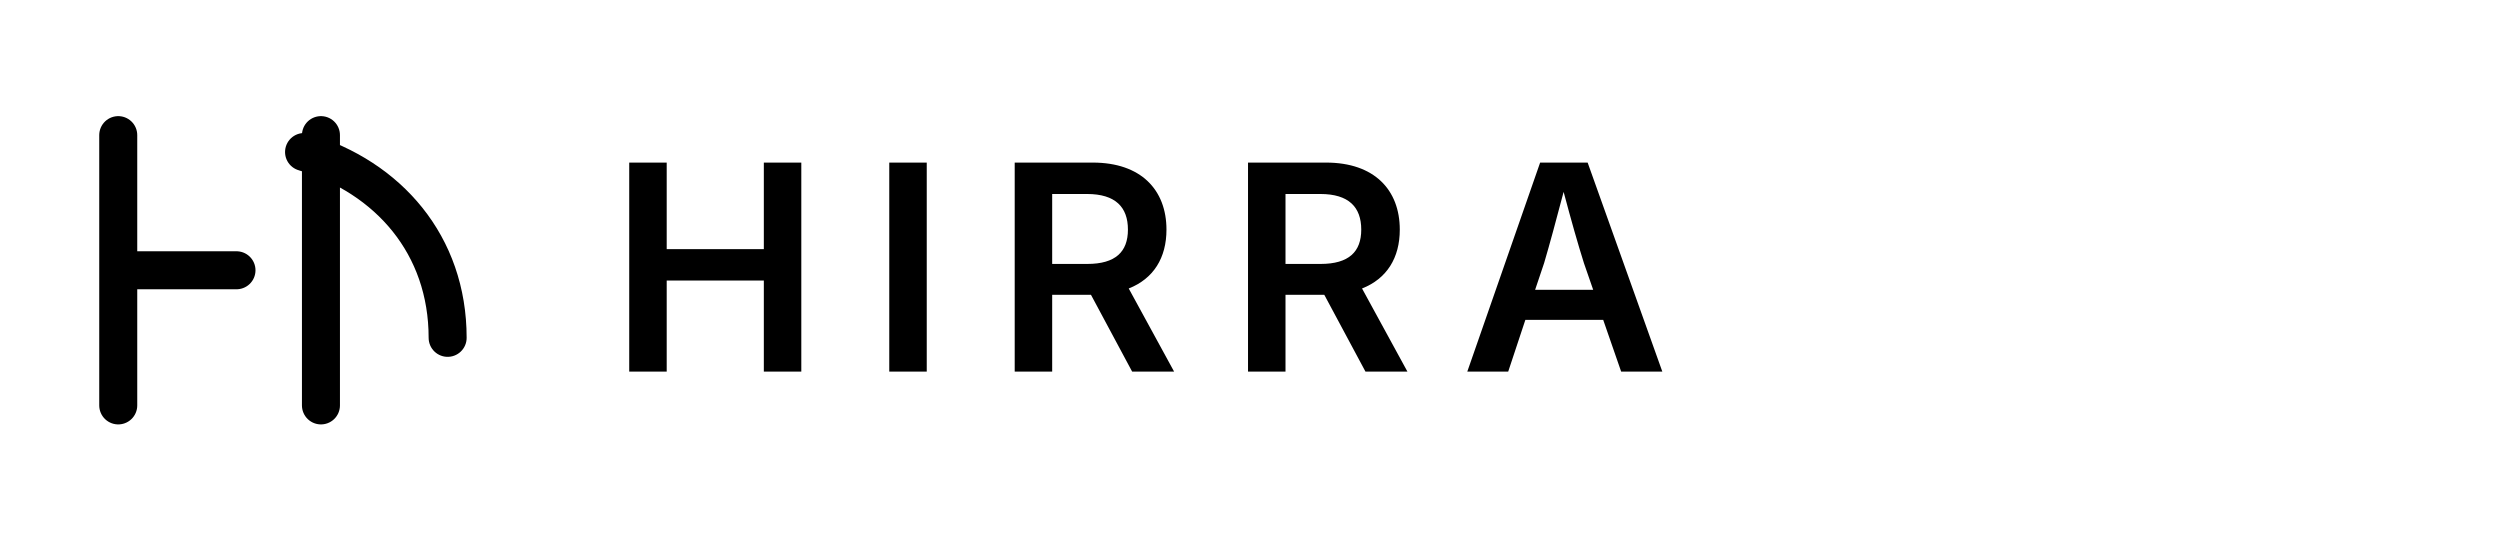
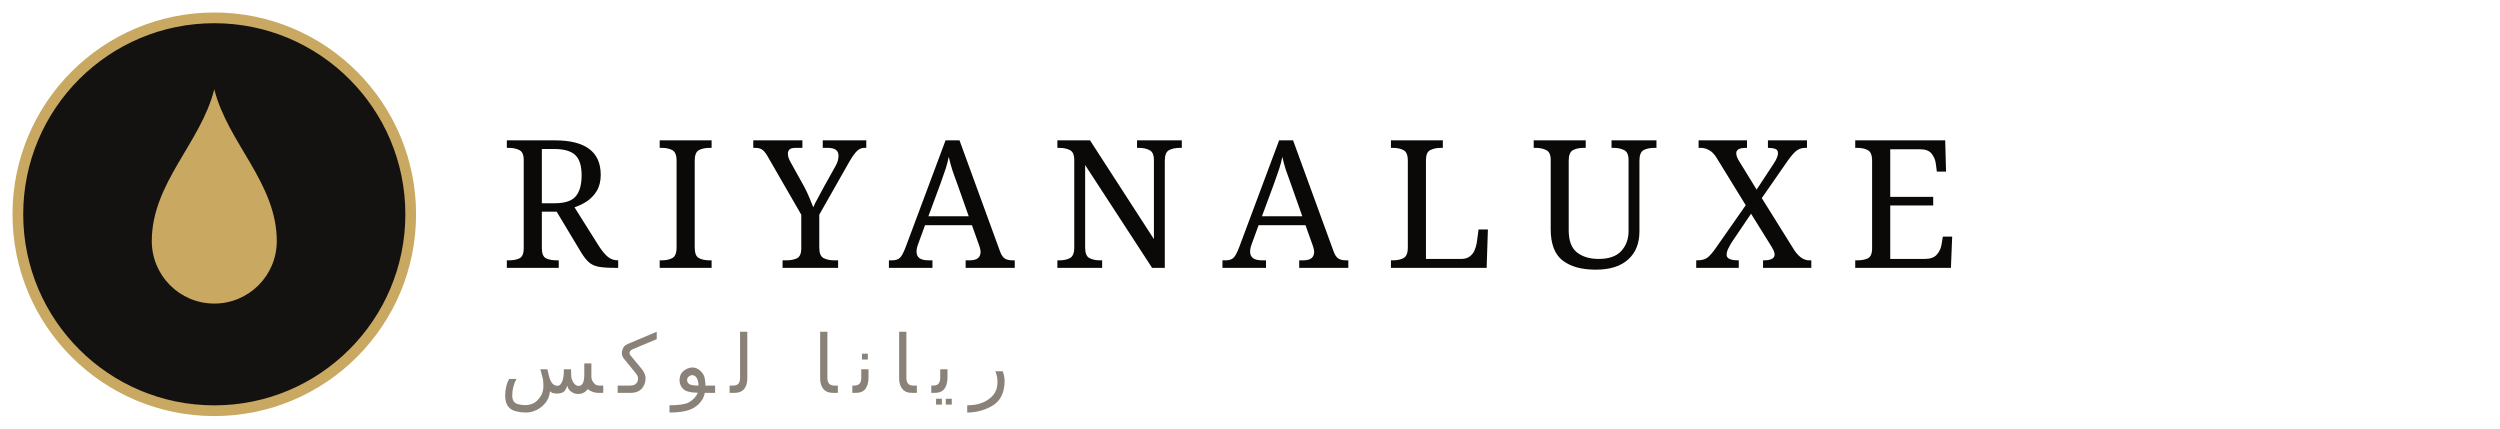
- <svg xmlns="http://www.w3.org/2000/svg" viewBox="0 0 148 32" fill="none" role="img" aria-label="HIRRA">
-   <g>
-     <path d="M7 24V8M19 24V8M7 16h7" stroke="#000000" stroke-width="2.25" stroke-linecap="round" stroke-linejoin="round" />
-     <path d="M18 9c5 1.5 8.5 5.5 8.5 11" stroke="#000000" stroke-width="2.25" stroke-linecap="round" fill="none" />
-   </g>
-   <text x="36" y="22" font-family="Inter, system-ui, -apple-system, BlinkMacSystemFont, sans-serif" font-size="17" font-weight="600" letter-spacing="0.16em" fill="#000000">HIRRA</text>
+ <svg xmlns="http://www.w3.org/2000/svg" viewBox="0 0 280 48" fill="none" role="img" aria-label="RIYANALUXE">
+   <circle cx="24" cy="24" r="22" stroke="#C9A962" stroke-width="1.2" fill="#141210" />
+   <path d="M24 10c-1.5 6-7 10.5-7 17a7 7 0 1 0 14 0c0-6.5-5.5-11-7-17z" fill="#C9A962" />
+   <text x="56" y="30" fill="#0A0908" font-family="Georgia, serif" font-size="20" font-weight="500" letter-spacing="0.2em">RIYANALUXE</text>
+   <text x="56" y="44" fill="#8A8278" font-family="system-ui, sans-serif" font-size="9" letter-spacing="0.2em">ريانا لوكس</text>
</svg>
